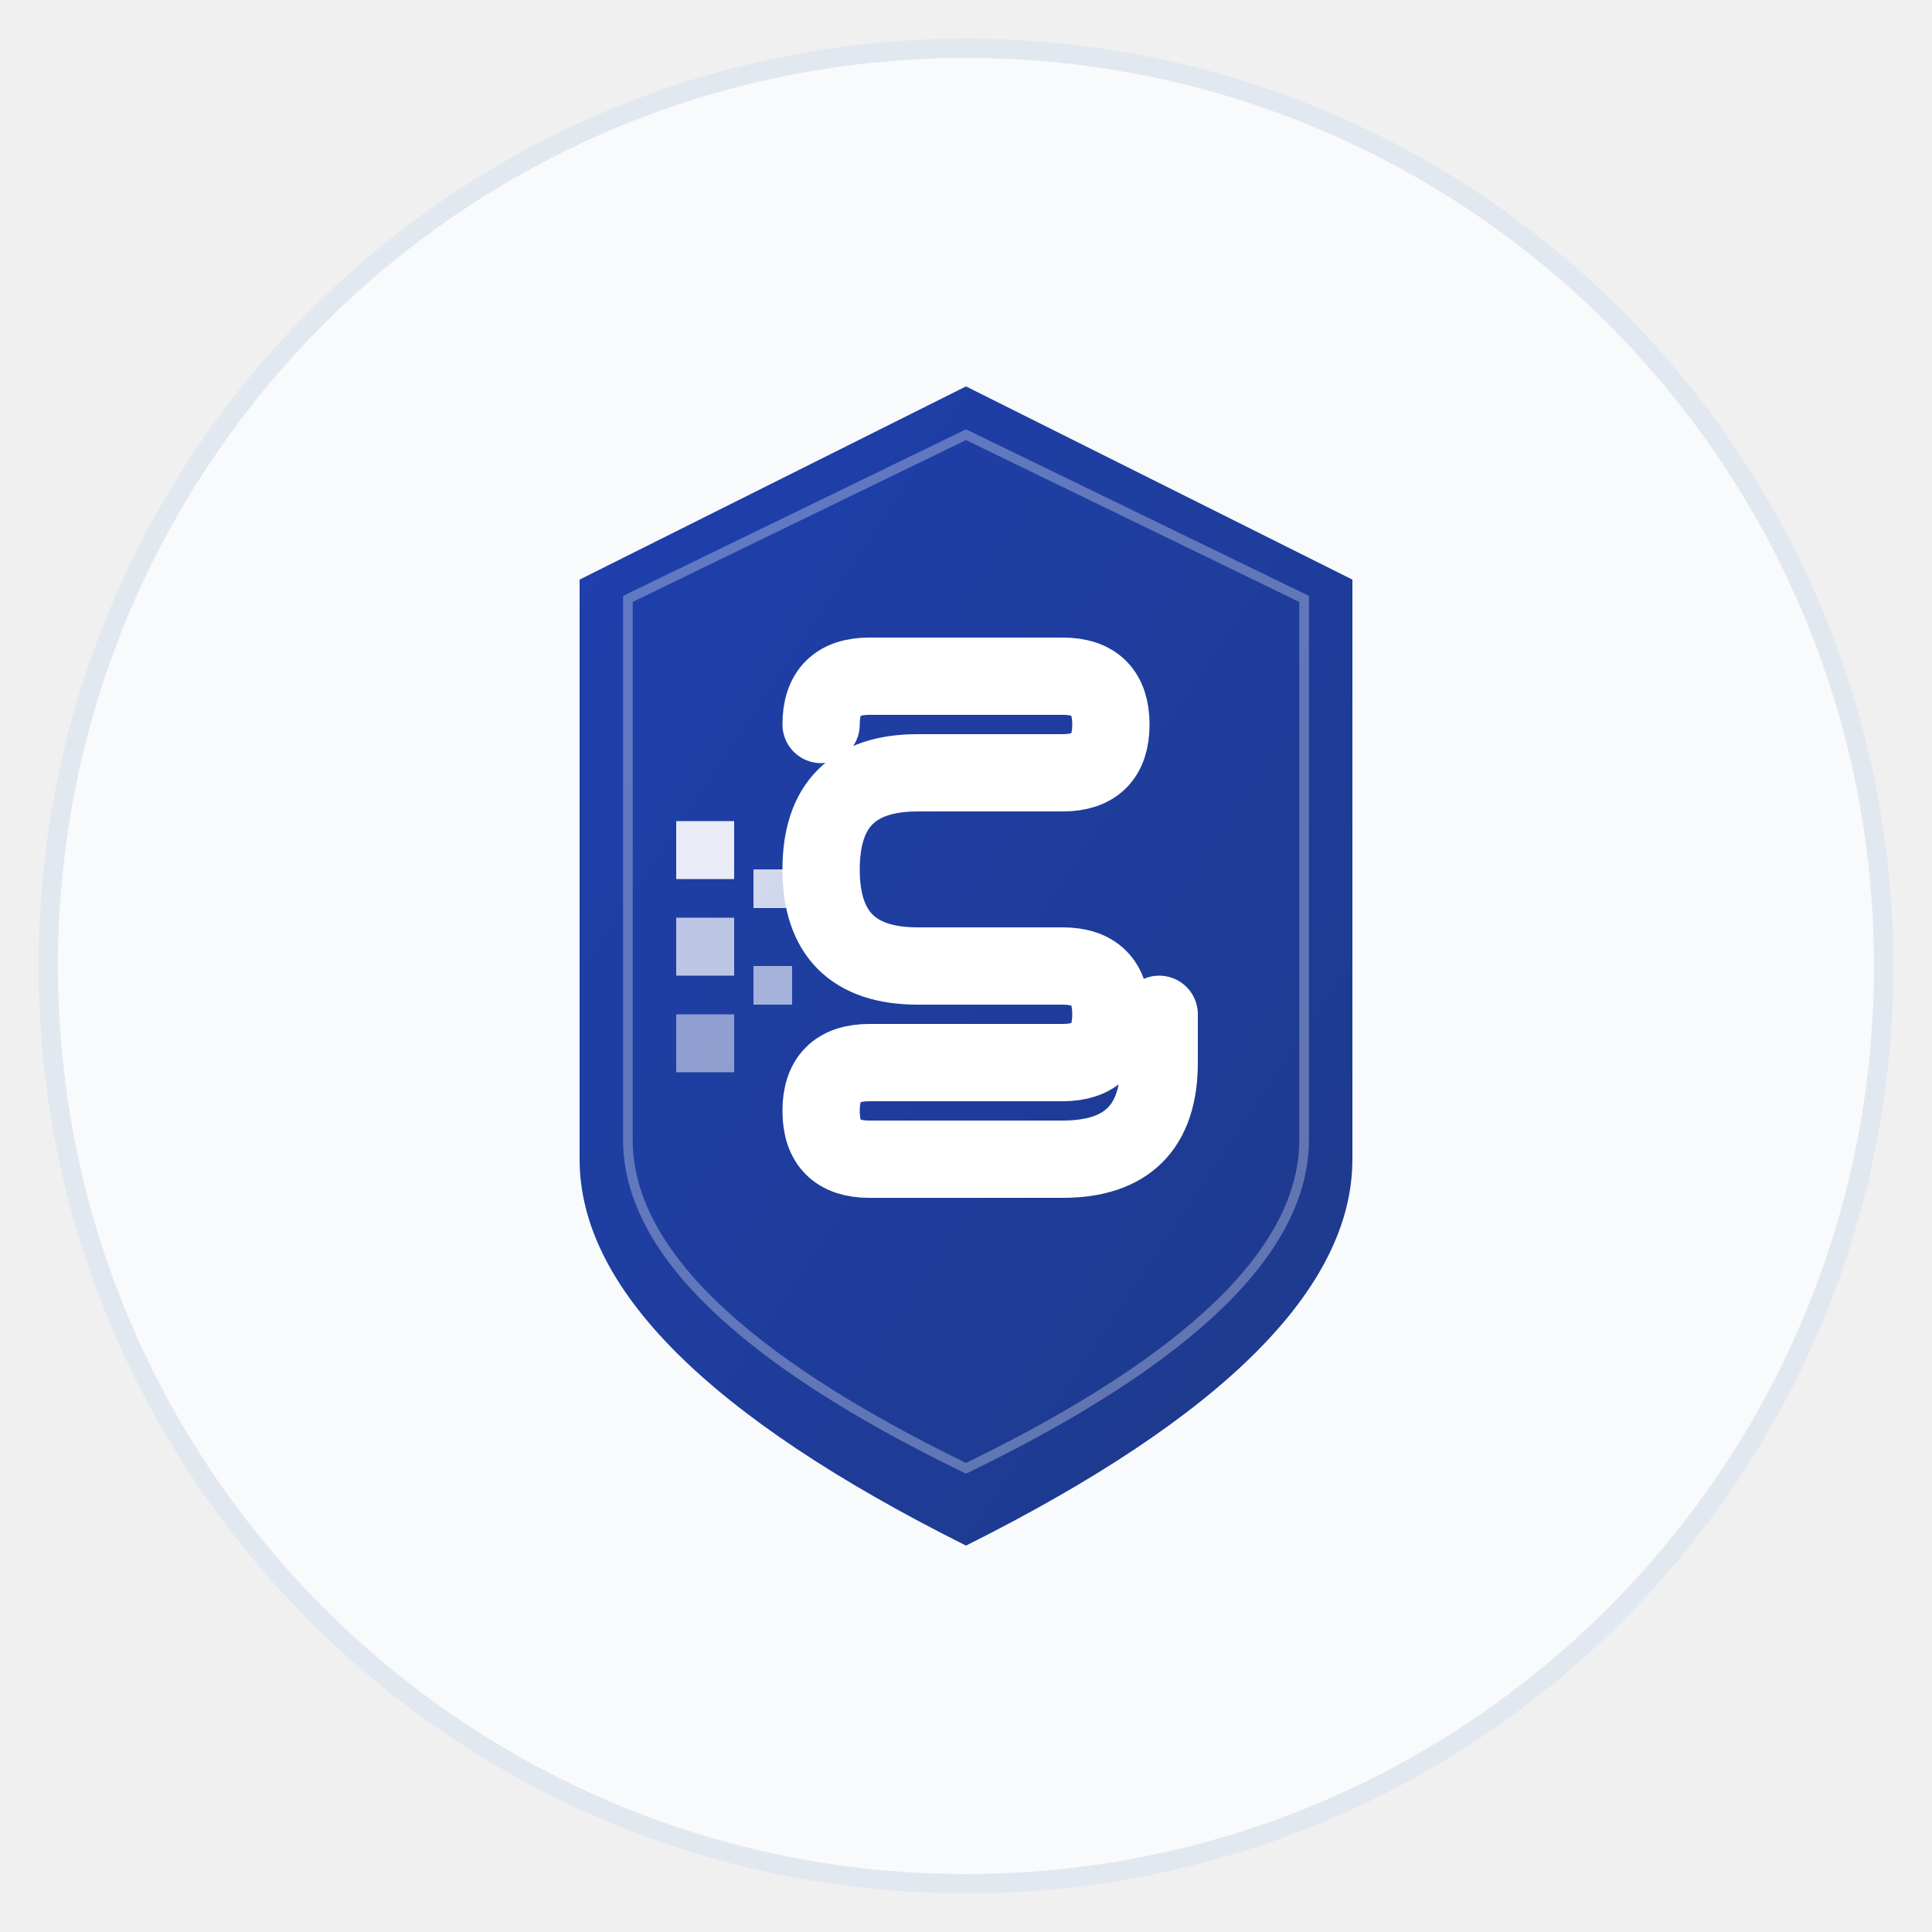
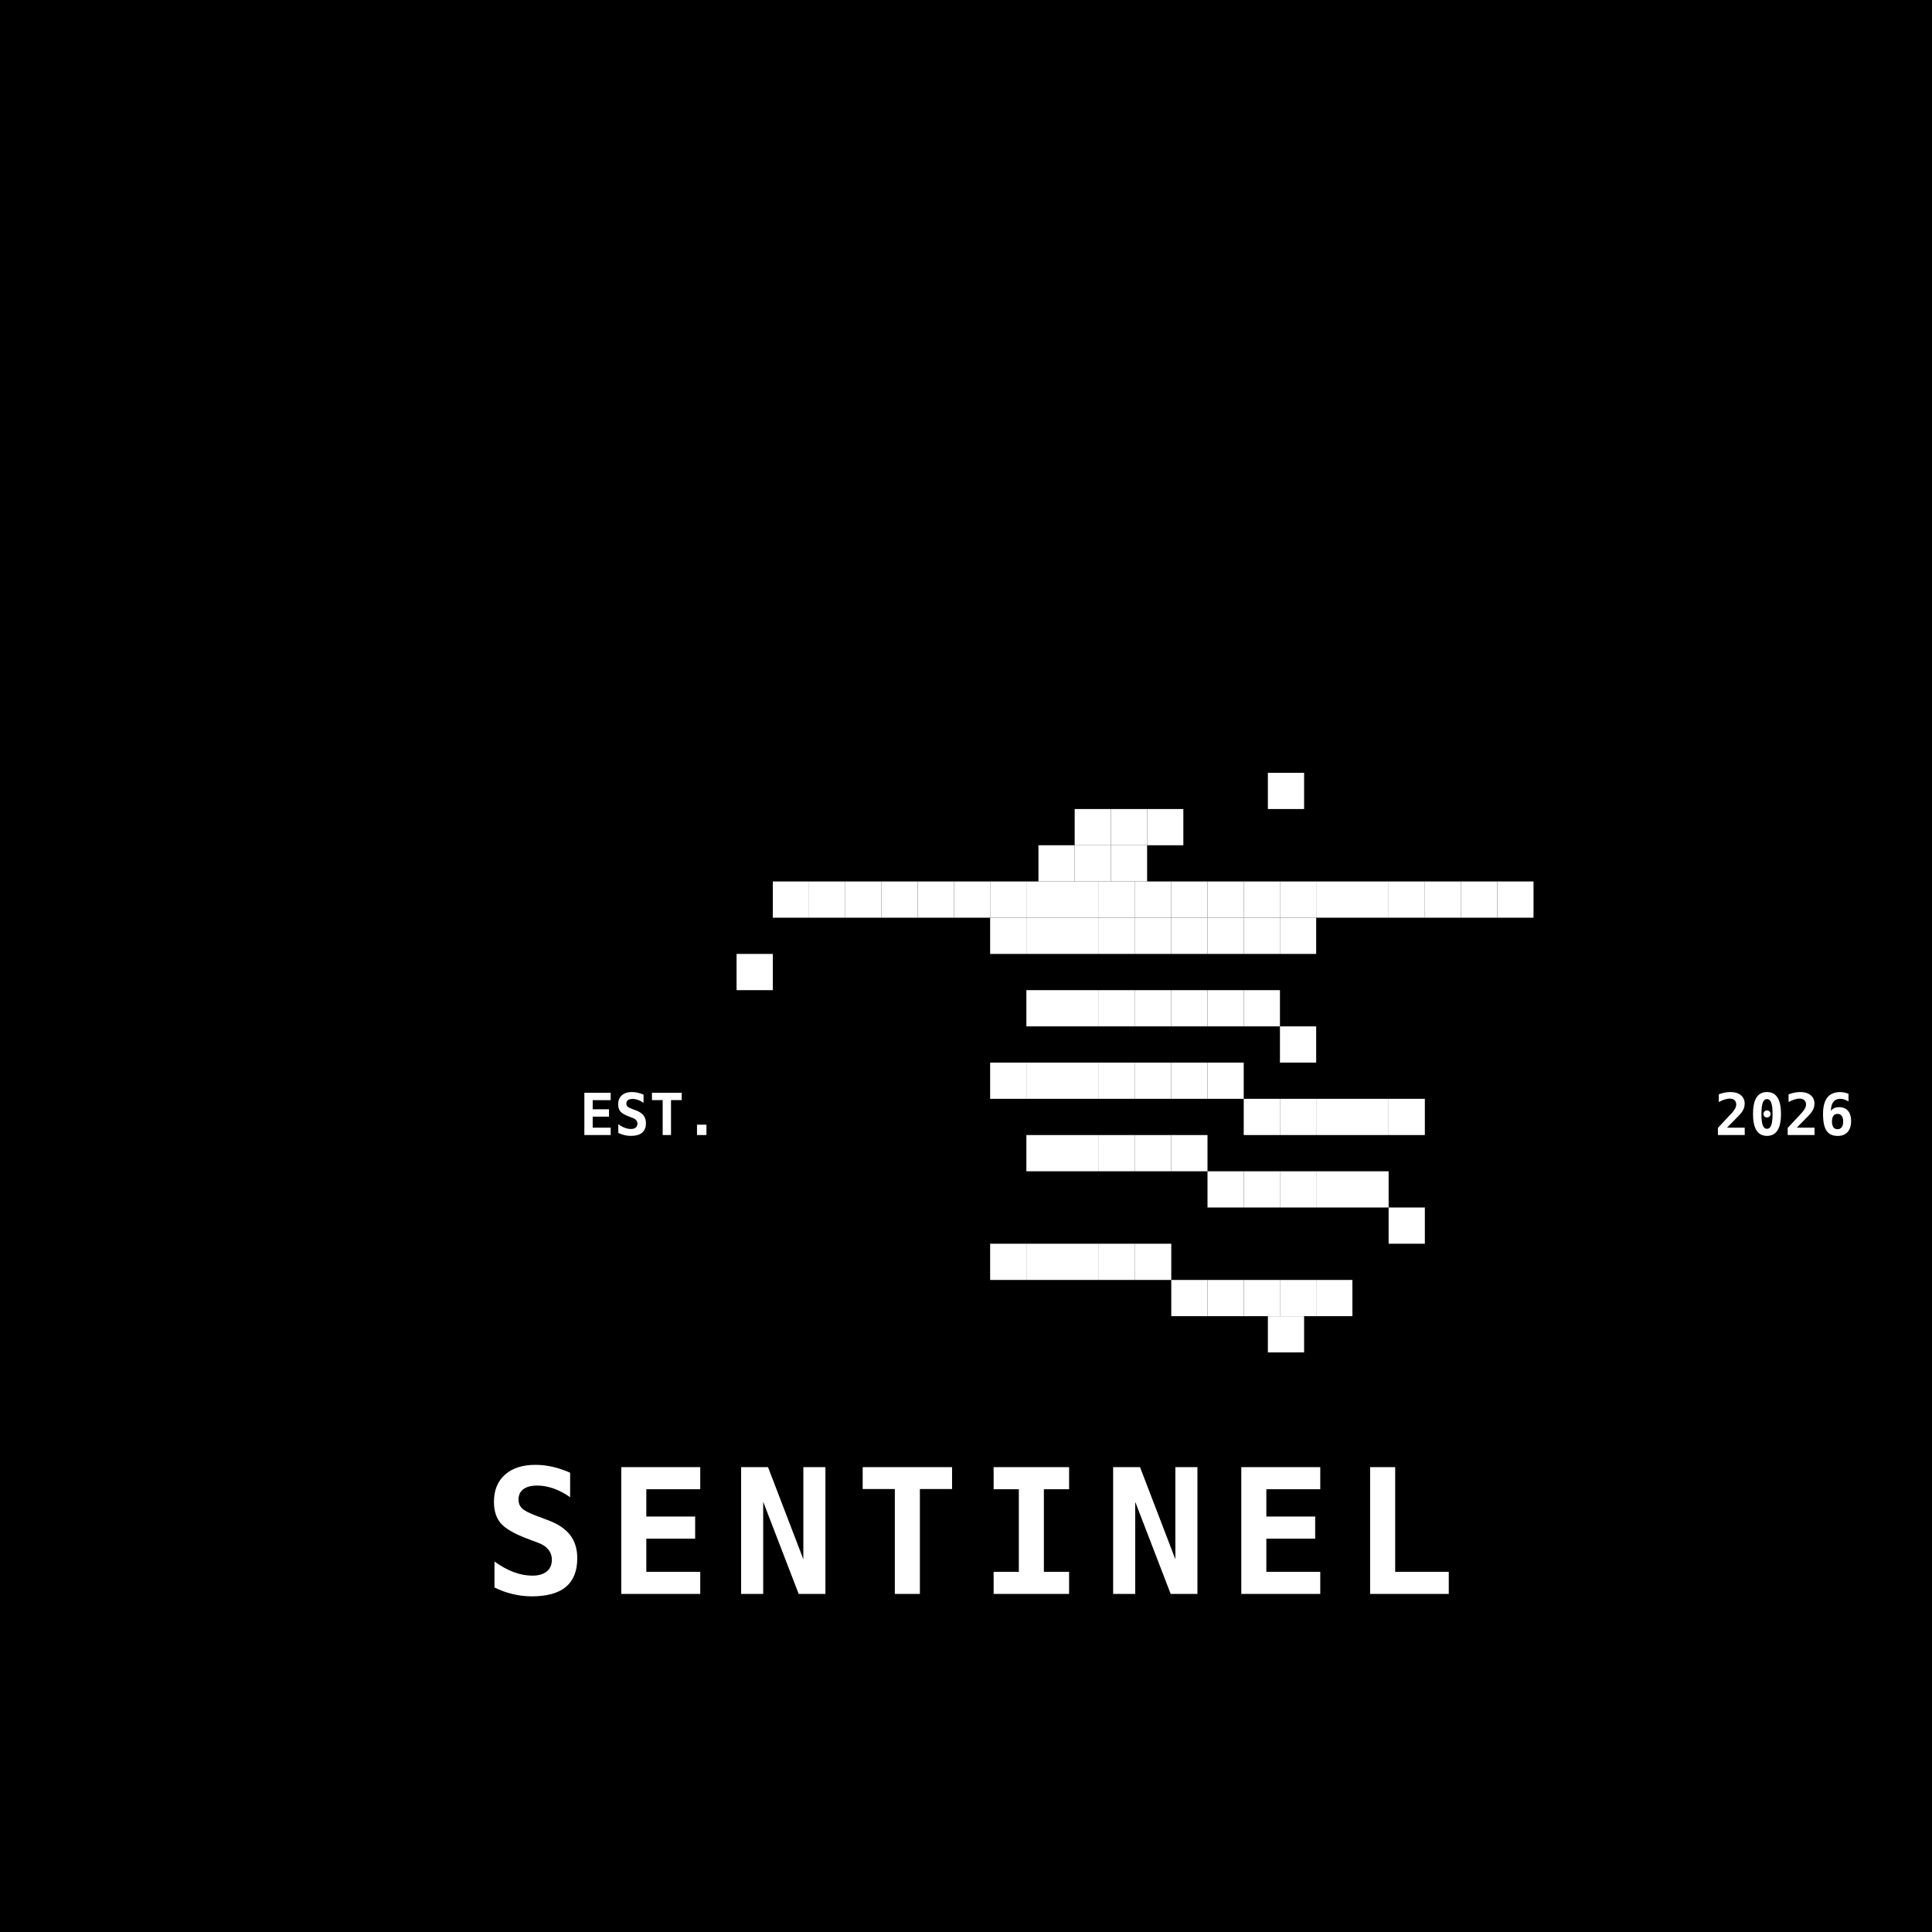
- <svg xmlns="http://www.w3.org/2000/svg" width="200" height="200" viewBox="0 0 200 200">
-   <defs>
-     <linearGradient id="blueGradient" x1="0%" y1="0%" x2="100%" y2="100%">
-       <stop offset="0%" style="stop-color:#1e40af;stop-opacity:1" />
-       <stop offset="100%" style="stop-color:#1e3a8a;stop-opacity:1" />
-     </linearGradient>
-   </defs>
-   <circle cx="100" cy="100" r="95" fill="#f8fafc" stroke="#e2e8f0" stroke-width="2" />
-   <path d="M 100 40 L 140 60 L 140 120 Q 140 140 100 160 Q 60 140 60 120 L 60 60 Z" fill="url(#blueGradient)" />
-   <path d="M 85 75 Q 85 70 90 70 L 110 70 Q 115 70 115 75 Q 115 80 110 80 L 95 80 Q 85 80 85 90 Q 85 100 95 100 L 110 100 Q 115 100 115 105 Q 115 110 110 110 L 90 110 Q 85 110 85 115 Q 85 120 90 120 L 110 120 Q 120 120 120 110 L 120 105" stroke="white" stroke-width="8" fill="none" stroke-linecap="round" />
-   <rect x="70" y="85" width="6" height="6" fill="white" opacity="0.9" />
-   <rect x="70" y="95" width="6" height="6" fill="white" opacity="0.7" />
-   <rect x="70" y="105" width="6" height="6" fill="white" opacity="0.5" />
-   <rect x="78" y="90" width="4" height="4" fill="white" opacity="0.8" />
-   <rect x="78" y="100" width="4" height="4" fill="white" opacity="0.6" />
-   <path d="M 100 45 L 135 62 L 135 118 Q 135 135 100 152 Q 65 135 65 118 L 65 62 Z" fill="none" stroke="white" stroke-width="1" opacity="0.3" />
+ <svg xmlns="http://www.w3.org/2000/svg" viewBox="0 0 800 800" fill="none">
+   <rect width="800" height="800" fill="#000000" />
+   <g fill="#FFFFFF">
+     <rect x="525" y="320" width="15" height="15" />
+     <rect x="445" y="335" width="15" height="15" />
+     <rect x="460" y="335" width="15" height="15" />
+     <rect x="475" y="335" width="15" height="15" />
+     <rect x="430" y="350" width="15" height="15" />
+     <rect x="445" y="350" width="15" height="15" />
+     <rect x="460" y="350" width="15" height="15" />
+     <rect x="320" y="365" width="15" height="15" />
+     <rect x="335" y="365" width="15" height="15" />
+     <rect x="350" y="365" width="15" height="15" />
+     <rect x="365" y="365" width="15" height="15" />
+     <rect x="380" y="365" width="15" height="15" />
+     <rect x="395" y="365" width="15" height="15" />
+     <rect x="410" y="365" width="15" height="15" />
+     <rect x="425" y="365" width="15" height="15" />
+     <rect x="440" y="365" width="15" height="15" />
+     <rect x="455" y="365" width="15" height="15" />
+     <rect x="470" y="365" width="15" height="15" />
+     <rect x="485" y="365" width="15" height="15" />
+     <rect x="500" y="365" width="15" height="15" />
+     <rect x="515" y="365" width="15" height="15" />
+     <rect x="530" y="365" width="15" height="15" />
+     <rect x="545" y="365" width="15" height="15" />
+     <rect x="560" y="365" width="15" height="15" />
+     <rect x="575" y="365" width="15" height="15" />
+     <rect x="590" y="365" width="15" height="15" />
+     <rect x="605" y="365" width="15" height="15" />
+     <rect x="620" y="365" width="15" height="15" />
+     <rect x="410" y="380" width="15" height="15" />
+     <rect x="425" y="380" width="15" height="15" />
+     <rect x="440" y="380" width="15" height="15" />
+     <rect x="455" y="380" width="15" height="15" />
+     <rect x="470" y="380" width="15" height="15" />
+     <rect x="485" y="380" width="15" height="15" />
+     <rect x="500" y="380" width="15" height="15" />
+     <rect x="515" y="380" width="15" height="15" />
+     <rect x="530" y="380" width="15" height="15" />
+     <rect x="305" y="395" width="15" height="15" />
+     <rect x="425" y="410" width="15" height="15" />
+     <rect x="440" y="410" width="15" height="15" />
+     <rect x="455" y="410" width="15" height="15" />
+     <rect x="470" y="410" width="15" height="15" />
+     <rect x="485" y="410" width="15" height="15" />
+     <rect x="500" y="410" width="15" height="15" />
+     <rect x="515" y="410" width="15" height="15" />
+     <rect x="530" y="425" width="15" height="15" />
+     <rect x="410" y="440" width="15" height="15" />
+     <rect x="425" y="440" width="15" height="15" />
+     <rect x="440" y="440" width="15" height="15" />
+     <rect x="455" y="440" width="15" height="15" />
+     <rect x="470" y="440" width="15" height="15" />
+     <rect x="485" y="440" width="15" height="15" />
+     <rect x="500" y="440" width="15" height="15" />
+     <rect x="515" y="455" width="15" height="15" />
+     <rect x="530" y="455" width="15" height="15" />
+     <rect x="545" y="455" width="15" height="15" />
+     <rect x="560" y="455" width="15" height="15" />
+     <rect x="575" y="455" width="15" height="15" />
+     <rect x="425" y="470" width="15" height="15" />
+     <rect x="440" y="470" width="15" height="15" />
+     <rect x="455" y="470" width="15" height="15" />
+     <rect x="470" y="470" width="15" height="15" />
+     <rect x="485" y="470" width="15" height="15" />
+     <rect x="500" y="485" width="15" height="15" />
+     <rect x="515" y="485" width="15" height="15" />
+     <rect x="530" y="485" width="15" height="15" />
+     <rect x="545" y="485" width="15" height="15" />
+     <rect x="560" y="485" width="15" height="15" />
+     <rect x="575" y="500" width="15" height="15" />
+     <rect x="410" y="515" width="15" height="15" />
+     <rect x="425" y="515" width="15" height="15" />
+     <rect x="440" y="515" width="15" height="15" />
+     <rect x="455" y="515" width="15" height="15" />
+     <rect x="470" y="515" width="15" height="15" />
+     <rect x="485" y="530" width="15" height="15" />
+     <rect x="500" y="530" width="15" height="15" />
+     <rect x="515" y="530" width="15" height="15" />
+     <rect x="530" y="530" width="15" height="15" />
+     <rect x="545" y="530" width="15" height="15" />
+     <rect x="525" y="545" width="15" height="15" />
+   </g>
+   <text x="240" y="470" font-family="monospace" font-size="24" fill="#FFFFFF" font-weight="bold">EST.</text>
+   <text x="710" y="470" font-family="monospace" font-size="24" fill="#FFFFFF" font-weight="bold">2026</text>
+   <text x="200" y="660" font-family="monospace" font-size="72" fill="#FFFFFF" font-weight="bold" letter-spacing="8">SENTINEL</text>
</svg>
